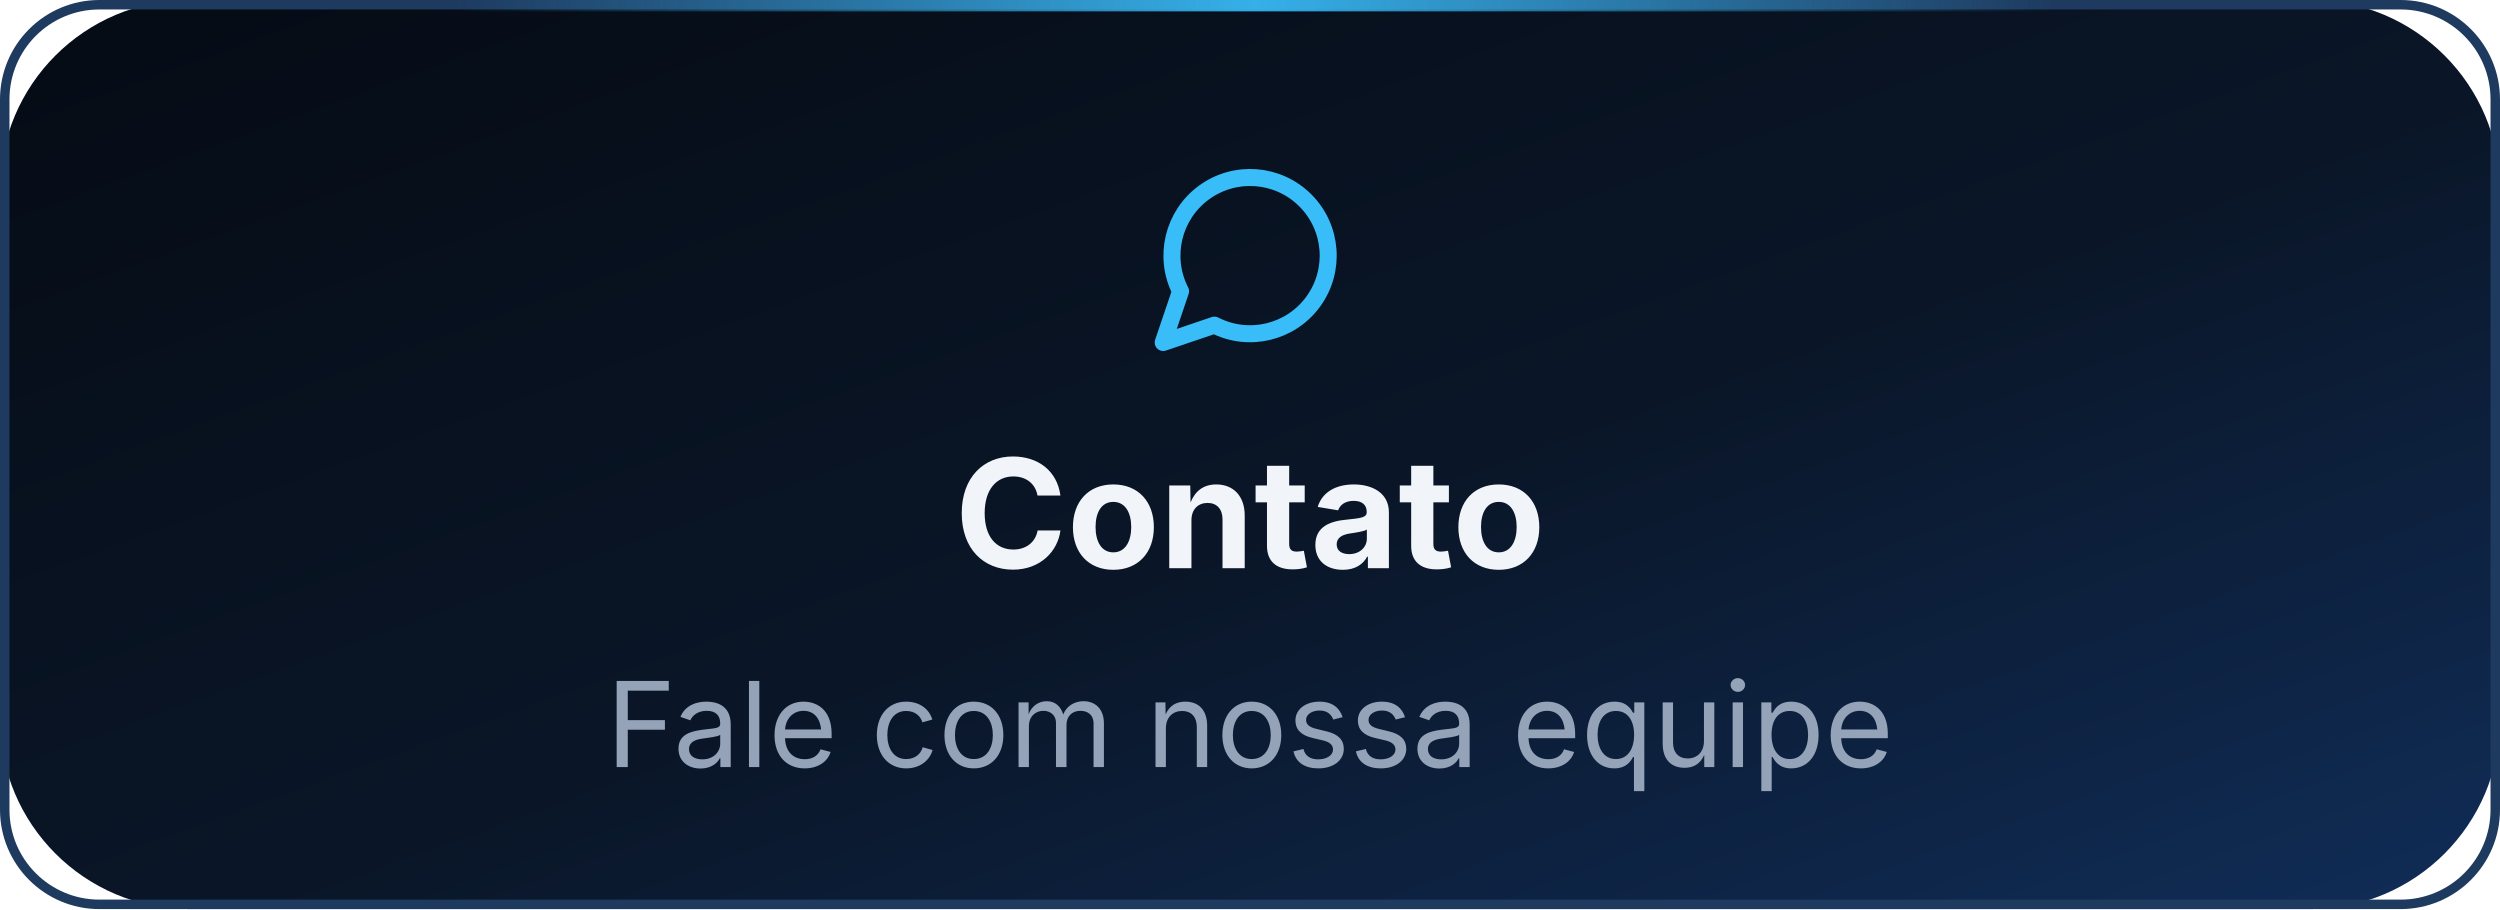
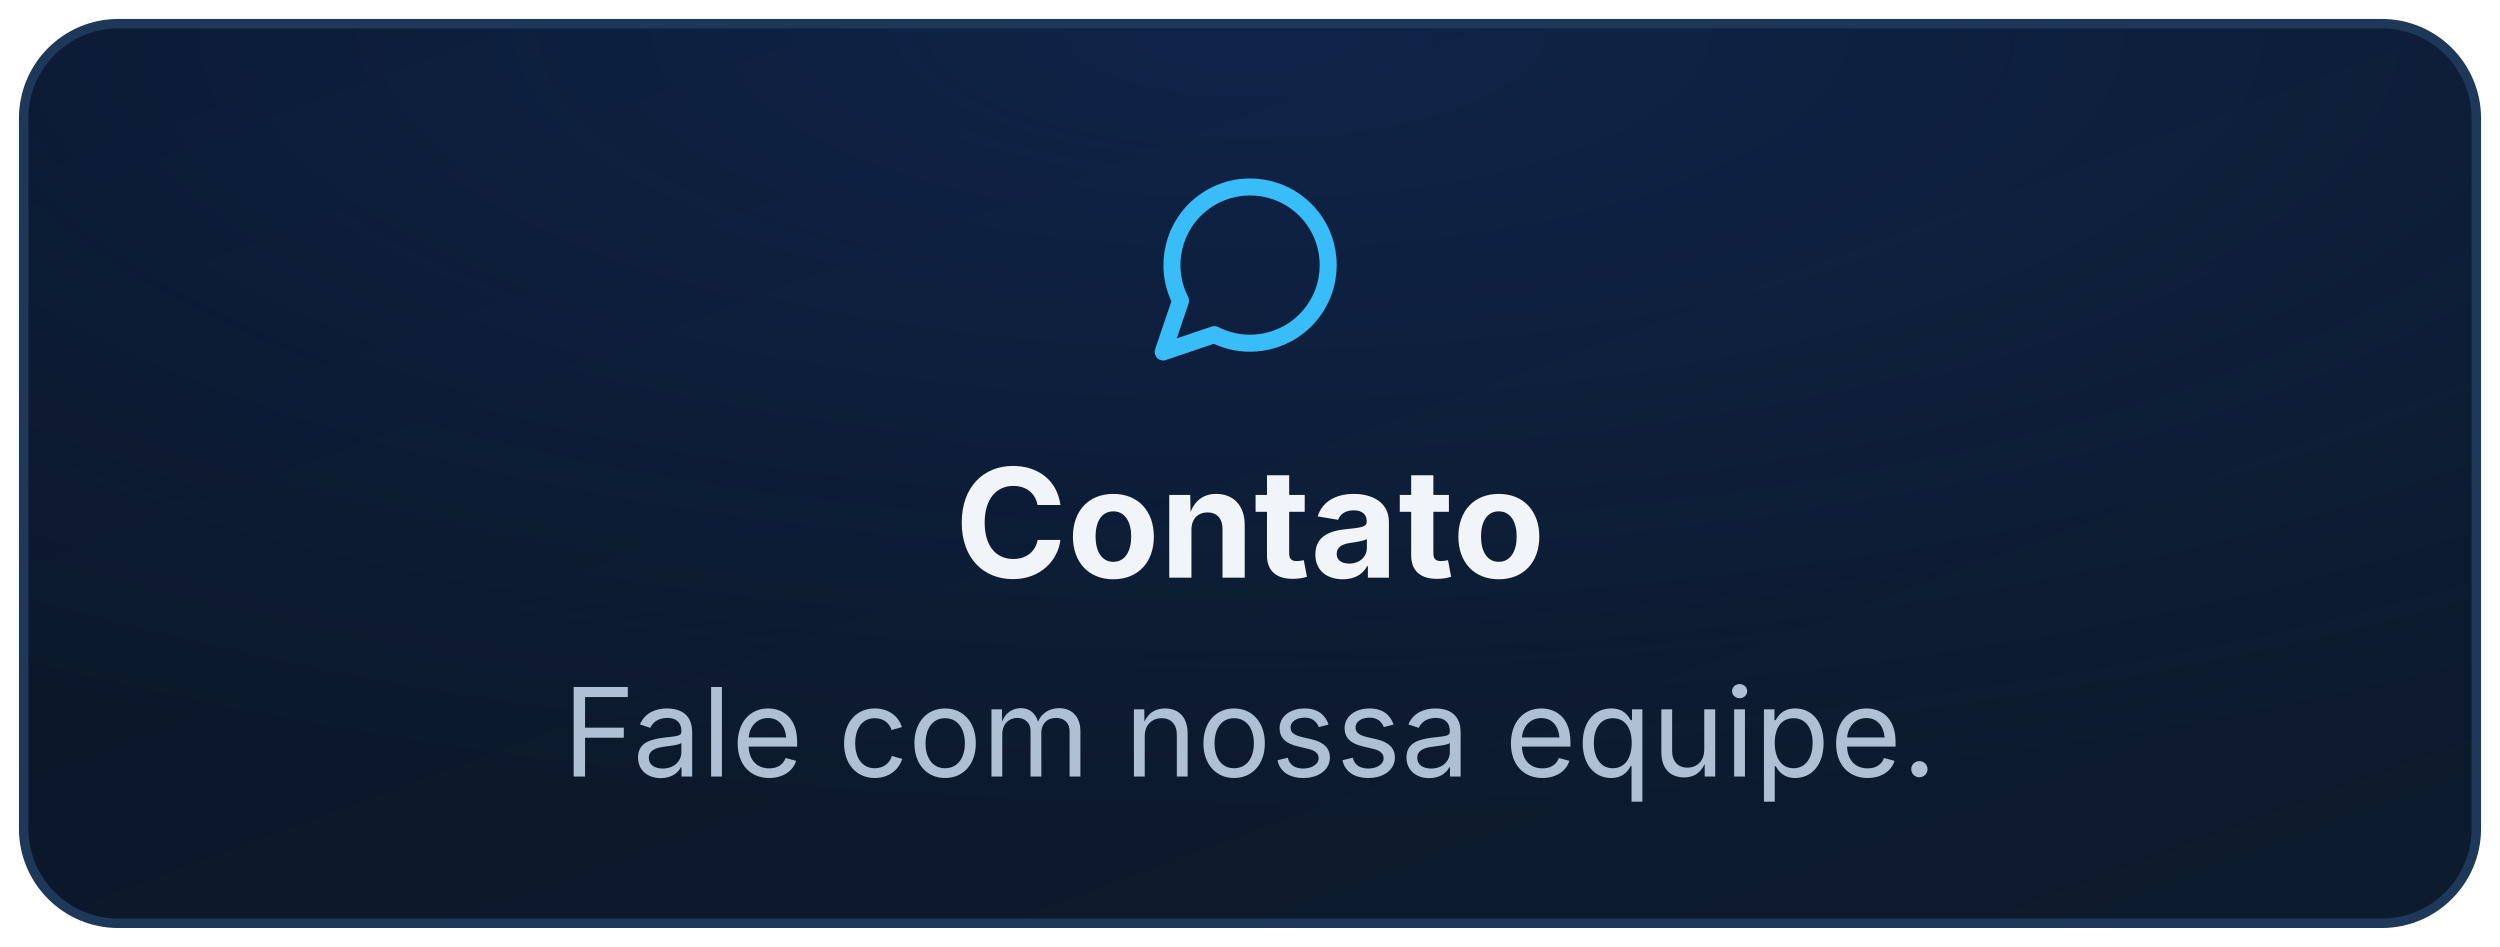
- <svg xmlns="http://www.w3.org/2000/svg" width="264" height="96" viewBox="0 0 264 96" role="img" aria-label="Contato: Fale com nossa equipe" font-family="'Segoe UI', 'Inter', 'Helvetica Neue', Arial, sans-serif">
+ <svg xmlns="http://www.w3.org/2000/svg" width="264" height="100" viewBox="0 0 264 100" role="img" aria-label="Contato: Fale com nossa equipe." font-family="'Segoe UI', 'Inter', 'Helvetica Neue', Arial, sans-serif">
  <defs>
-     <linearGradient id="bgnccon" x1="0" y1="0" x2="1" y2="1">
-       <stop offset="0" stop-color="#050B14" />
-       <stop offset=".55" stop-color="#0A1628" />
-       <stop offset="1" stop-color="#102D58" />
+     <linearGradient id="gnccont" x1="0" y1="0" x2="1" y2="1">
+       <stop offset="0" stop-color="#0A1628" />
+       <stop offset="1" stop-color="#0D1B2E" />
    </linearGradient>
-     <radialGradient id="glownccon" cx="0.5" cy="-0.6" r=".6">
-       <stop offset="0" stop-color="#2563EB" stop-opacity=".38" />
-       <stop offset=".45" stop-color="#2563EB" stop-opacity=".08" />
+     <radialGradient id="rnccont" cx=".5" cy="0" r=".9">
+       <stop offset="0" stop-color="#2563EB" stop-opacity=".16" />
      <stop offset="1" stop-color="#2563EB" stop-opacity="0" />
    </radialGradient>
-     <linearGradient id="edgenccon" x1="0" y1="0" x2="1" y2="0">
-       <stop offset="0" stop-color="#38BDF8" stop-opacity="0" />
-       <stop offset=".5" stop-color="#38BDF8" stop-opacity=".9" />
-       <stop offset="1" stop-color="#38BDF8" stop-opacity="0" />
-     </linearGradient>
-     <clipPath id="clipnccon">
-       <rect width="264" height="96" rx="20" />
-     </clipPath>
  </defs>
-   <g clip-path="url(#clipnccon)">
-     <rect width="264" height="96" fill="url(#bgnccon)" />
-     <rect width="264" height="96" fill="url(#glownccon)" />
-   </g>
-   <rect x=".5" y=".5" width="263" height="95" rx="10" fill="none" stroke="#1E3A5F" />
-   <rect x="48" y="0" width="169" height="1.2" fill="url(#edgenccon)" />
-   <g transform="translate(121.0 16) scale(0.9167)" fill="none" stroke="#38BDF8" stroke-width="1.96" stroke-linecap="round" stroke-linejoin="round" color="#38BDF8">
+   <rect x="2.5" y="2.5" width="259" height="95" rx="10" fill="url(#gnccont)" stroke="#1D3859" />
+   <rect x="3" y="3" width="258" height="94" rx="9.5" fill="url(#rnccont)" />
+   <g transform="translate(121.0 17) scale(0.9167)" fill="none" stroke="#38BDF8" stroke-width="1.96" stroke-linecap="round" stroke-linejoin="round" color="#38BDF8">
    <path d="M7.9 20A9 9 0 1 0 4 16.1L2 22Z" />
  </g>
-   <text x="132.0" y="60" text-anchor="middle" fill="#F1F5F9" font-size="16" font-weight="700">Contato</text>
-   <text x="132.0" y="81" text-anchor="middle" fill="#94A3B8" font-size="12.5">Fale com nossa equipe</text>
+   <text x="132.0" y="61" text-anchor="middle" fill="#F1F5F9" font-size="16" font-weight="700">Contato</text>
+   <text x="132.0" y="82" text-anchor="middle" fill="#B0C0D4" font-size="13">Fale com nossa equipe.</text>
</svg>
